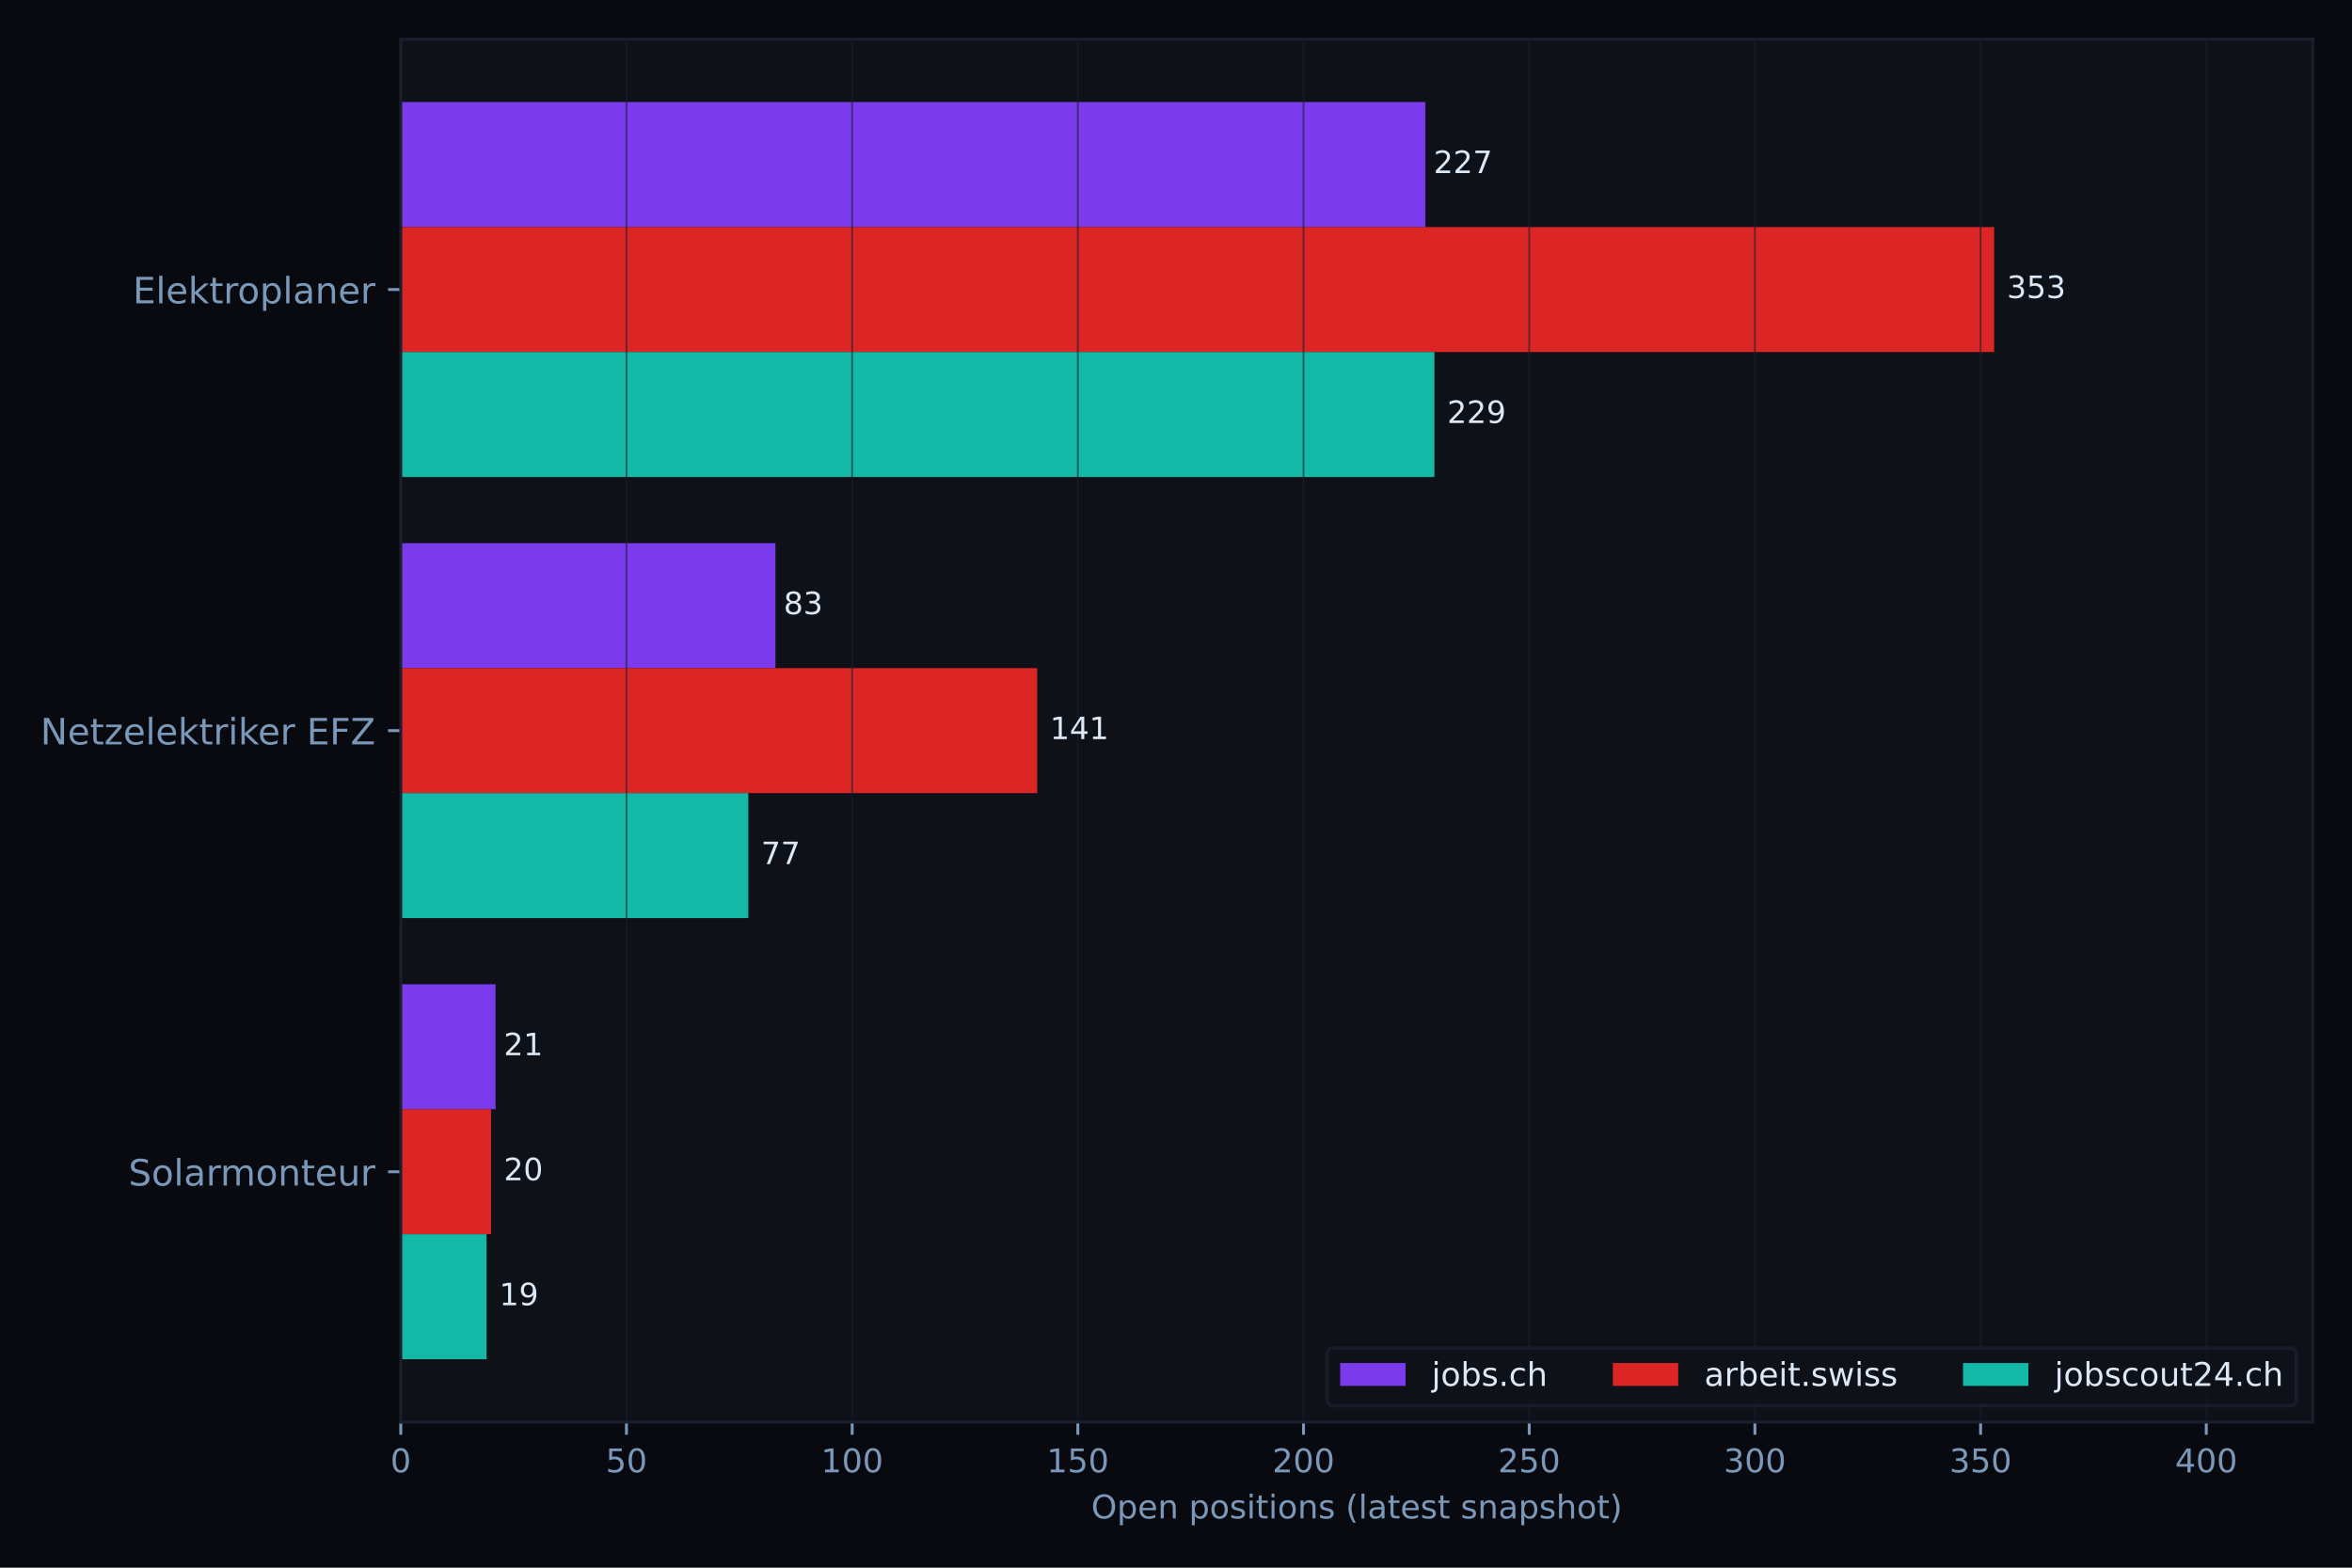
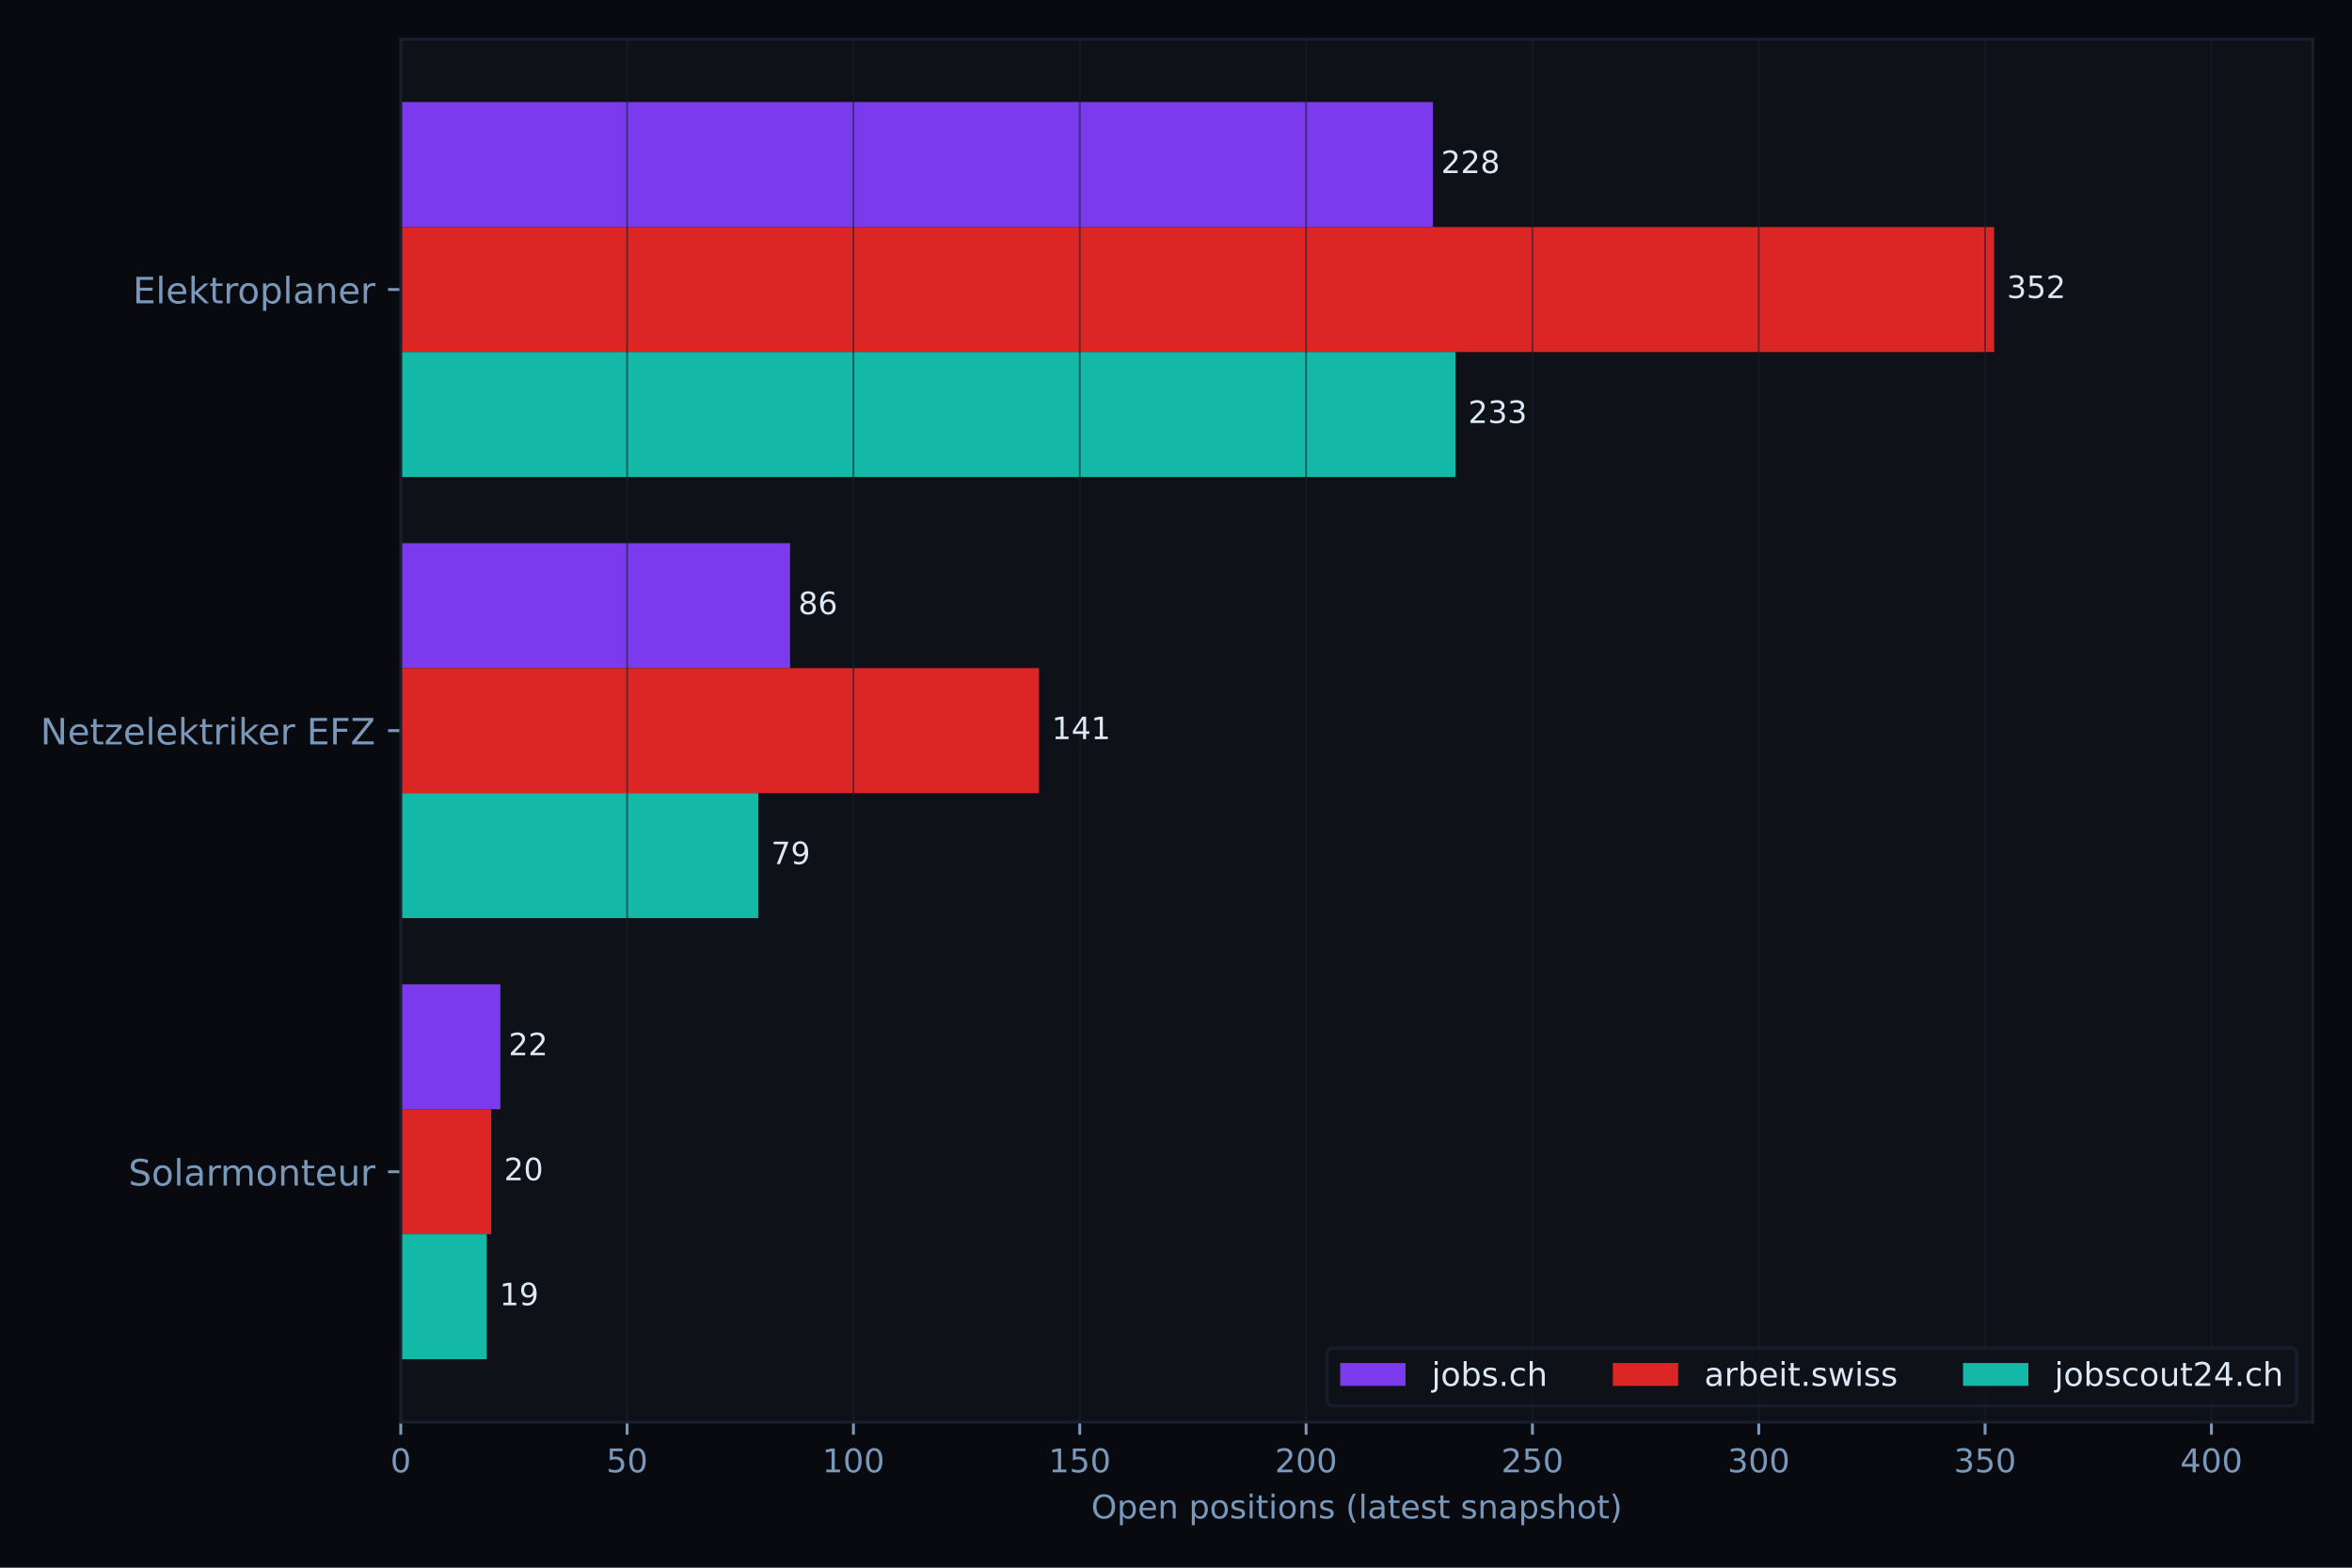
<svg xmlns="http://www.w3.org/2000/svg" xmlns:xlink="http://www.w3.org/1999/xlink" width="648pt" height="432pt" viewBox="0 0 648 432" version="1.1">
  <defs>
    <style type="text/css">*{stroke-linejoin: round; stroke-linecap: butt}</style>
  </defs>
  <g id="figure_1">
    <g id="patch_1">
      <path d="M 0 432  L 648 432  L 648 0  L 0 0  z " style="fill: #080a10" />
    </g>
    <g id="axes_1">
      <g id="patch_2">
        <path d="M 110.418 391.873  L 637.2 391.873  L 637.2 10.8  L 110.418 10.8  z " style="fill: #0e1118" />
      </g>
      <g id="patch_3">
-         <path d="M 110.418 28.121  L 392.712 28.121  L 392.712 62.562  L 110.418 62.562  z " clip-path="url(#p91f7af587e)" style="fill: #7c3aed" />
+         <path d="M 110.418 28.121  L 394.761 28.121  L 394.761 62.562  L 110.418 62.562  z " clip-path="url(#p91f7af587e)" style="fill: #7c3aed" />
      </g>
      <g id="patch_4">
-         <path d="M 110.418 149.676  L 213.636 149.676  L 213.636 184.116  L 110.418 184.116  z " clip-path="url(#p91f7af587e)" style="fill: #7c3aed" />
+         <path d="M 110.418 149.676  L 217.67 149.676  L 217.67 184.116  L 110.418 184.116  z " clip-path="url(#p91f7af587e)" style="fill: #7c3aed" />
      </g>
      <g id="patch_5">
-         <path d="M 110.418 271.23  L 136.533 271.23  L 136.533 305.67  L 110.418 305.67  z " clip-path="url(#p91f7af587e)" style="fill: #7c3aed" />
+         <path d="M 110.418 271.23  L 137.855 271.23  L 137.855 305.67  L 110.418 305.67  z " clip-path="url(#p91f7af587e)" style="fill: #7c3aed" />
      </g>
      <g id="patch_6">
        <path d="M 110.418 62.562  L 549.403 62.562  L 549.403 97.002  L 110.418 97.002  z " clip-path="url(#p91f7af587e)" style="fill: #dc2626" />
      </g>
      <g id="patch_7">
-         <path d="M 110.418 184.116  L 285.763 184.116  L 285.763 218.557  L 110.418 218.557  z " clip-path="url(#p91f7af587e)" style="fill: #dc2626" />
+         <path d="M 110.418 184.116  L 286.262 184.116  L 286.262 218.557  L 110.418 218.557  z " clip-path="url(#p91f7af587e)" style="fill: #dc2626" />
      </g>
      <g id="patch_8">
-         <path d="M 110.418 305.67  L 135.29 305.67  L 135.29 340.111  L 110.418 340.111  z " clip-path="url(#p91f7af587e)" style="fill: #dc2626" />
+         <path d="M 110.418 305.67  L 135.361 305.67  L 135.361 340.111  L 110.418 340.111  z " clip-path="url(#p91f7af587e)" style="fill: #dc2626" />
      </g>
      <g id="patch_9">
-         <path d="M 110.418 97.002  L 395.199 97.002  L 395.199 131.443  L 110.418 131.443  z " clip-path="url(#p91f7af587e)" style="fill: #14b8a6" />
+         <path d="M 110.418 97.002  L 400.996 97.002  L 400.996 131.443  L 110.418 131.443  z " clip-path="url(#p91f7af587e)" style="fill: #14b8a6" />
      </g>
      <g id="patch_10">
-         <path d="M 110.418 218.557  L 206.174 218.557  L 206.174 252.997  L 110.418 252.997  z " clip-path="url(#p91f7af587e)" style="fill: #14b8a6" />
+         <path d="M 110.418 218.557  L 208.94 218.557  L 208.94 252.997  L 110.418 252.997  z " clip-path="url(#p91f7af587e)" style="fill: #14b8a6" />
      </g>
      <g id="patch_11">
-         <path d="M 110.418 340.111  L 134.046 340.111  L 134.046 374.551  L 110.418 374.551  z " clip-path="url(#p91f7af587e)" style="fill: #14b8a6" />
+         <path d="M 110.418 340.111  L 134.113 340.111  L 134.113 374.551  L 110.418 374.551  z " clip-path="url(#p91f7af587e)" style="fill: #14b8a6" />
      </g>
      <g id="matplotlib.axis_1">
        <g id="xtick_1">
          <g id="line2d_1">
            <path d="M 110.418 391.873  L 110.418 10.8  " clip-path="url(#p91f7af587e)" style="fill: none; stroke: #1a1f2e; stroke-opacity: 0.6; stroke-width: 0.5; stroke-linecap: square" />
          </g>
          <g id="line2d_2">
            <defs>
              <path id="mff3be124f5" d="M 0 0  L 0 3.5  " style="stroke: #7a99ba; stroke-width: 0.8" />
            </defs>
            <g>
              <use xlink:href="#mff3be124f5" x="110.418" y="391.873" style="fill: #7a99ba; stroke: #7a99ba; stroke-width: 0.8" />
            </g>
          </g>
          <g id="text_1">
            <g style="fill: #7a99ba" transform="translate(107.5551 405.7113) scale(0.09 -0.09)">
              <defs>
                <path id="DejaVuSans-30" d="M 2034 4250  Q 1547 4250 1301 3770  Q 1056 3291 1056 2328  Q 1056 1369 1301 889  Q 1547 409 2034 409  Q 2525 409 2770 889  Q 3016 1369 3016 2328  Q 3016 3291 2770 3770  Q 2525 4250 2034 4250  z M 2034 4750  Q 2819 4750 3233 4129  Q 3647 3509 3647 2328  Q 3647 1150 3233 529  Q 2819 -91 2034 -91  Q 1250 -91 836 529  Q 422 1150 422 2328  Q 422 3509 836 4129  Q 1250 4750 2034 4750  z " transform="scale(0.015625)" />
              </defs>
              <use xlink:href="#DejaVuSans-30" />
            </g>
          </g>
        </g>
        <g id="xtick_2">
          <g id="line2d_3">
-             <path d="M 172.597 391.873  L 172.597 10.8  " clip-path="url(#p91f7af587e)" style="fill: none; stroke: #1a1f2e; stroke-opacity: 0.6; stroke-width: 0.5; stroke-linecap: square" />
+             <path d="M 172.774 391.873  L 172.774 10.8  " clip-path="url(#p91f7af587e)" style="fill: none; stroke: #1a1f2e; stroke-opacity: 0.6; stroke-width: 0.5; stroke-linecap: square" />
          </g>
          <g id="line2d_4">
            <g>
-               <use xlink:href="#mff3be124f5" x="172.597" y="391.873" style="fill: #7a99ba; stroke: #7a99ba; stroke-width: 0.8" />
+               <use xlink:href="#mff3be124f5" x="172.774" y="391.873" style="fill: #7a99ba; stroke: #7a99ba; stroke-width: 0.8" />
            </g>
          </g>
          <g id="text_2">
-             <g style="fill: #7a99ba" transform="translate(166.8711 405.7113) scale(0.09 -0.09)">
+             <g style="fill: #7a99ba" transform="translate(167.0477 405.7113) scale(0.09 -0.09)">
              <defs>
                <path id="DejaVuSans-35" d="M 691 4666  L 3169 4666  L 3169 4134  L 1269 4134  L 1269 2991  Q 1406 3038 1543 3061  Q 1681 3084 1819 3084  Q 2600 3084 3056 2656  Q 3513 2228 3513 1497  Q 3513 744 3044 326  Q 2575 -91 1722 -91  Q 1428 -91 1123 -41  Q 819 9 494 109  L 494 744  Q 775 591 1075 516  Q 1375 441 1709 441  Q 2250 441 2565 725  Q 2881 1009 2881 1497  Q 2881 1984 2565 2268  Q 2250 2553 1709 2553  Q 1456 2553 1204 2497  Q 953 2441 691 2322  L 691 4666  z " transform="scale(0.015625)" />
              </defs>
              <use xlink:href="#DejaVuSans-35" />
              <use xlink:href="#DejaVuSans-30" x="63.623" />
            </g>
          </g>
        </g>
        <g id="xtick_3">
          <g id="line2d_5">
-             <path d="M 234.776 391.873  L 234.776 10.8  " clip-path="url(#p91f7af587e)" style="fill: none; stroke: #1a1f2e; stroke-opacity: 0.6; stroke-width: 0.5; stroke-linecap: square" />
+             <path d="M 235.13 391.873  L 235.13 10.8  " clip-path="url(#p91f7af587e)" style="fill: none; stroke: #1a1f2e; stroke-opacity: 0.6; stroke-width: 0.5; stroke-linecap: square" />
          </g>
          <g id="line2d_6">
            <g>
-               <use xlink:href="#mff3be124f5" x="234.776" y="391.873" style="fill: #7a99ba; stroke: #7a99ba; stroke-width: 0.8" />
+               <use xlink:href="#mff3be124f5" x="235.13" y="391.873" style="fill: #7a99ba; stroke: #7a99ba; stroke-width: 0.8" />
            </g>
          </g>
          <g id="text_3">
-             <g style="fill: #7a99ba" transform="translate(226.1871 405.7113) scale(0.09 -0.09)">
+             <g style="fill: #7a99ba" transform="translate(226.5404 405.7113) scale(0.09 -0.09)">
              <defs>
                <path id="DejaVuSans-31" d="M 794 531  L 1825 531  L 1825 4091  L 703 3866  L 703 4441  L 1819 4666  L 2450 4666  L 2450 531  L 3481 531  L 3481 0  L 794 0  L 794 531  z " transform="scale(0.015625)" />
              </defs>
              <use xlink:href="#DejaVuSans-31" />
              <use xlink:href="#DejaVuSans-30" x="63.623" />
              <use xlink:href="#DejaVuSans-30" x="127.246" />
            </g>
          </g>
        </g>
        <g id="xtick_4">
          <g id="line2d_7">
-             <path d="M 296.956 391.873  L 296.956 10.8  " clip-path="url(#p91f7af587e)" style="fill: none; stroke: #1a1f2e; stroke-opacity: 0.6; stroke-width: 0.5; stroke-linecap: square" />
+             <path d="M 297.486 391.873  L 297.486 10.8  " clip-path="url(#p91f7af587e)" style="fill: none; stroke: #1a1f2e; stroke-opacity: 0.6; stroke-width: 0.5; stroke-linecap: square" />
          </g>
          <g id="line2d_8">
            <g>
-               <use xlink:href="#mff3be124f5" x="296.956" y="391.873" style="fill: #7a99ba; stroke: #7a99ba; stroke-width: 0.8" />
+               <use xlink:href="#mff3be124f5" x="297.486" y="391.873" style="fill: #7a99ba; stroke: #7a99ba; stroke-width: 0.8" />
            </g>
          </g>
          <g id="text_4">
-             <g style="fill: #7a99ba" transform="translate(288.3663 405.7113) scale(0.09 -0.09)">
+             <g style="fill: #7a99ba" transform="translate(288.8962 405.7113) scale(0.09 -0.09)">
              <use xlink:href="#DejaVuSans-31" />
              <use xlink:href="#DejaVuSans-35" x="63.623" />
              <use xlink:href="#DejaVuSans-30" x="127.246" />
            </g>
          </g>
        </g>
        <g id="xtick_5">
          <g id="line2d_9">
-             <path d="M 359.135 391.873  L 359.135 10.8  " clip-path="url(#p91f7af587e)" style="fill: none; stroke: #1a1f2e; stroke-opacity: 0.6; stroke-width: 0.5; stroke-linecap: square" />
+             <path d="M 359.841 391.873  L 359.841 10.8  " clip-path="url(#p91f7af587e)" style="fill: none; stroke: #1a1f2e; stroke-opacity: 0.6; stroke-width: 0.5; stroke-linecap: square" />
          </g>
          <g id="line2d_10">
            <g>
-               <use xlink:href="#mff3be124f5" x="359.135" y="391.873" style="fill: #7a99ba; stroke: #7a99ba; stroke-width: 0.8" />
+               <use xlink:href="#mff3be124f5" x="359.841" y="391.873" style="fill: #7a99ba; stroke: #7a99ba; stroke-width: 0.8" />
            </g>
          </g>
          <g id="text_5">
-             <g style="fill: #7a99ba" transform="translate(350.5454 405.7113) scale(0.09 -0.09)">
+             <g style="fill: #7a99ba" transform="translate(351.252 405.7113) scale(0.09 -0.09)">
              <defs>
                <path id="DejaVuSans-32" d="M 1228 531  L 3431 531  L 3431 0  L 469 0  L 469 531  Q 828 903 1448 1529  Q 2069 2156 2228 2338  Q 2531 2678 2651 2914  Q 2772 3150 2772 3378  Q 2772 3750 2511 3984  Q 2250 4219 1831 4219  Q 1534 4219 1204 4116  Q 875 4013 500 3803  L 500 4441  Q 881 4594 1212 4672  Q 1544 4750 1819 4750  Q 2544 4750 2975 4387  Q 3406 4025 3406 3419  Q 3406 3131 3298 2873  Q 3191 2616 2906 2266  Q 2828 2175 2409 1742  Q 1991 1309 1228 531  z " transform="scale(0.015625)" />
              </defs>
              <use xlink:href="#DejaVuSans-32" />
              <use xlink:href="#DejaVuSans-30" x="63.623" />
              <use xlink:href="#DejaVuSans-30" x="127.246" />
            </g>
          </g>
        </g>
        <g id="xtick_6">
          <g id="line2d_11">
-             <path d="M 421.314 391.873  L 421.314 10.8  " clip-path="url(#p91f7af587e)" style="fill: none; stroke: #1a1f2e; stroke-opacity: 0.6; stroke-width: 0.5; stroke-linecap: square" />
+             <path d="M 422.197 391.873  L 422.197 10.8  " clip-path="url(#p91f7af587e)" style="fill: none; stroke: #1a1f2e; stroke-opacity: 0.6; stroke-width: 0.5; stroke-linecap: square" />
          </g>
          <g id="line2d_12">
            <g>
-               <use xlink:href="#mff3be124f5" x="421.314" y="391.873" style="fill: #7a99ba; stroke: #7a99ba; stroke-width: 0.8" />
+               <use xlink:href="#mff3be124f5" x="422.197" y="391.873" style="fill: #7a99ba; stroke: #7a99ba; stroke-width: 0.8" />
            </g>
          </g>
          <g id="text_6">
-             <g style="fill: #7a99ba" transform="translate(412.7246 405.7113) scale(0.09 -0.09)">
+             <g style="fill: #7a99ba" transform="translate(413.6078 405.7113) scale(0.09 -0.09)">
              <use xlink:href="#DejaVuSans-32" />
              <use xlink:href="#DejaVuSans-35" x="63.623" />
              <use xlink:href="#DejaVuSans-30" x="127.246" />
            </g>
          </g>
        </g>
        <g id="xtick_7">
          <g id="line2d_13">
-             <path d="M 483.493 391.873  L 483.493 10.8  " clip-path="url(#p91f7af587e)" style="fill: none; stroke: #1a1f2e; stroke-opacity: 0.6; stroke-width: 0.5; stroke-linecap: square" />
+             <path d="M 484.553 391.873  L 484.553 10.8  " clip-path="url(#p91f7af587e)" style="fill: none; stroke: #1a1f2e; stroke-opacity: 0.6; stroke-width: 0.5; stroke-linecap: square" />
          </g>
          <g id="line2d_14">
            <g>
-               <use xlink:href="#mff3be124f5" x="483.493" y="391.873" style="fill: #7a99ba; stroke: #7a99ba; stroke-width: 0.8" />
+               <use xlink:href="#mff3be124f5" x="484.553" y="391.873" style="fill: #7a99ba; stroke: #7a99ba; stroke-width: 0.8" />
            </g>
          </g>
          <g id="text_7">
-             <g style="fill: #7a99ba" transform="translate(474.9037 405.7113) scale(0.09 -0.09)">
+             <g style="fill: #7a99ba" transform="translate(475.9636 405.7113) scale(0.09 -0.09)">
              <defs>
                <path id="DejaVuSans-33" d="M 2597 2516  Q 3050 2419 3304 2112  Q 3559 1806 3559 1356  Q 3559 666 3084 287  Q 2609 -91 1734 -91  Q 1441 -91 1130 -33  Q 819 25 488 141  L 488 750  Q 750 597 1062 519  Q 1375 441 1716 441  Q 2309 441 2620 675  Q 2931 909 2931 1356  Q 2931 1769 2642 2001  Q 2353 2234 1838 2234  L 1294 2234  L 1294 2753  L 1863 2753  Q 2328 2753 2575 2939  Q 2822 3125 2822 3475  Q 2822 3834 2567 4026  Q 2313 4219 1838 4219  Q 1578 4219 1281 4162  Q 984 4106 628 3988  L 628 4550  Q 988 4650 1302 4700  Q 1616 4750 1894 4750  Q 2613 4750 3031 4423  Q 3450 4097 3450 3541  Q 3450 3153 3228 2886  Q 3006 2619 2597 2516  z " transform="scale(0.015625)" />
              </defs>
              <use xlink:href="#DejaVuSans-33" />
              <use xlink:href="#DejaVuSans-30" x="63.623" />
              <use xlink:href="#DejaVuSans-30" x="127.246" />
            </g>
          </g>
        </g>
        <g id="xtick_8">
          <g id="line2d_15">
-             <path d="M 545.672 391.873  L 545.672 10.8  " clip-path="url(#p91f7af587e)" style="fill: none; stroke: #1a1f2e; stroke-opacity: 0.6; stroke-width: 0.5; stroke-linecap: square" />
+             <path d="M 546.909 391.873  L 546.909 10.8  " clip-path="url(#p91f7af587e)" style="fill: none; stroke: #1a1f2e; stroke-opacity: 0.6; stroke-width: 0.5; stroke-linecap: square" />
          </g>
          <g id="line2d_16">
            <g>
-               <use xlink:href="#mff3be124f5" x="545.672" y="391.873" style="fill: #7a99ba; stroke: #7a99ba; stroke-width: 0.8" />
+               <use xlink:href="#mff3be124f5" x="546.909" y="391.873" style="fill: #7a99ba; stroke: #7a99ba; stroke-width: 0.8" />
            </g>
          </g>
          <g id="text_8">
-             <g style="fill: #7a99ba" transform="translate(537.0829 405.7113) scale(0.09 -0.09)">
+             <g style="fill: #7a99ba" transform="translate(538.3194 405.7113) scale(0.09 -0.09)">
              <use xlink:href="#DejaVuSans-33" />
              <use xlink:href="#DejaVuSans-35" x="63.623" />
              <use xlink:href="#DejaVuSans-30" x="127.246" />
            </g>
          </g>
        </g>
        <g id="xtick_9">
          <g id="line2d_17">
-             <path d="M 607.851 391.873  L 607.851 10.8  " clip-path="url(#p91f7af587e)" style="fill: none; stroke: #1a1f2e; stroke-opacity: 0.6; stroke-width: 0.5; stroke-linecap: square" />
+             <path d="M 609.265 391.873  L 609.265 10.8  " clip-path="url(#p91f7af587e)" style="fill: none; stroke: #1a1f2e; stroke-opacity: 0.6; stroke-width: 0.5; stroke-linecap: square" />
          </g>
          <g id="line2d_18">
            <g>
-               <use xlink:href="#mff3be124f5" x="607.851" y="391.873" style="fill: #7a99ba; stroke: #7a99ba; stroke-width: 0.8" />
+               <use xlink:href="#mff3be124f5" x="609.265" y="391.873" style="fill: #7a99ba; stroke: #7a99ba; stroke-width: 0.8" />
            </g>
          </g>
          <g id="text_9">
-             <g style="fill: #7a99ba" transform="translate(599.2621 405.7113) scale(0.09 -0.09)">
+             <g style="fill: #7a99ba" transform="translate(600.6752 405.7113) scale(0.09 -0.09)">
              <defs>
                <path id="DejaVuSans-34" d="M 2419 4116  L 825 1625  L 2419 1625  L 2419 4116  z M 2253 4666  L 3047 4666  L 3047 1625  L 3713 1625  L 3713 1100  L 3047 1100  L 3047 0  L 2419 0  L 2419 1100  L 313 1100  L 313 1709  L 2253 4666  z " transform="scale(0.015625)" />
              </defs>
              <use xlink:href="#DejaVuSans-34" />
              <use xlink:href="#DejaVuSans-30" x="63.623" />
              <use xlink:href="#DejaVuSans-30" x="127.246" />
            </g>
          </g>
        </g>
        <g id="text_10">
          <g style="fill: #7a99ba" transform="translate(300.6454 418.4216) scale(0.09 -0.09)">
            <defs>
              <path id="DejaVuSans-4f" d="M 2522 4238  Q 1834 4238 1429 3725  Q 1025 3213 1025 2328  Q 1025 1447 1429 934  Q 1834 422 2522 422  Q 3209 422 3611 934  Q 4013 1447 4013 2328  Q 4013 3213 3611 3725  Q 3209 4238 2522 4238  z M 2522 4750  Q 3503 4750 4090 4092  Q 4678 3434 4678 2328  Q 4678 1225 4090 567  Q 3503 -91 2522 -91  Q 1538 -91 948 565  Q 359 1222 359 2328  Q 359 3434 948 4092  Q 1538 4750 2522 4750  z " transform="scale(0.015625)" />
              <path id="DejaVuSans-70" d="M 1159 525  L 1159 -1331  L 581 -1331  L 581 3500  L 1159 3500  L 1159 2969  Q 1341 3281 1617 3432  Q 1894 3584 2278 3584  Q 2916 3584 3314 3078  Q 3713 2572 3713 1747  Q 3713 922 3314 415  Q 2916 -91 2278 -91  Q 1894 -91 1617 61  Q 1341 213 1159 525  z M 3116 1747  Q 3116 2381 2855 2742  Q 2594 3103 2138 3103  Q 1681 3103 1420 2742  Q 1159 2381 1159 1747  Q 1159 1113 1420 752  Q 1681 391 2138 391  Q 2594 391 2855 752  Q 3116 1113 3116 1747  z " transform="scale(0.015625)" />
              <path id="DejaVuSans-65" d="M 3597 1894  L 3597 1613  L 953 1613  Q 991 1019 1311 708  Q 1631 397 2203 397  Q 2534 397 2845 478  Q 3156 559 3463 722  L 3463 178  Q 3153 47 2828 -22  Q 2503 -91 2169 -91  Q 1331 -91 842 396  Q 353 884 353 1716  Q 353 2575 817 3079  Q 1281 3584 2069 3584  Q 2775 3584 3186 3129  Q 3597 2675 3597 1894  z M 3022 2063  Q 3016 2534 2758 2815  Q 2500 3097 2075 3097  Q 1594 3097 1305 2825  Q 1016 2553 972 2059  L 3022 2063  z " transform="scale(0.015625)" />
              <path id="DejaVuSans-6e" d="M 3513 2113  L 3513 0  L 2938 0  L 2938 2094  Q 2938 2591 2744 2837  Q 2550 3084 2163 3084  Q 1697 3084 1428 2787  Q 1159 2491 1159 1978  L 1159 0  L 581 0  L 581 3500  L 1159 3500  L 1159 2956  Q 1366 3272 1645 3428  Q 1925 3584 2291 3584  Q 2894 3584 3203 3211  Q 3513 2838 3513 2113  z " transform="scale(0.015625)" />
              <path id="DejaVuSans-20" transform="scale(0.015625)" />
              <path id="DejaVuSans-6f" d="M 1959 3097  Q 1497 3097 1228 2736  Q 959 2375 959 1747  Q 959 1119 1226 758  Q 1494 397 1959 397  Q 2419 397 2687 759  Q 2956 1122 2956 1747  Q 2956 2369 2687 2733  Q 2419 3097 1959 3097  z M 1959 3584  Q 2709 3584 3137 3096  Q 3566 2609 3566 1747  Q 3566 888 3137 398  Q 2709 -91 1959 -91  Q 1206 -91 779 398  Q 353 888 353 1747  Q 353 2609 779 3096  Q 1206 3584 1959 3584  z " transform="scale(0.015625)" />
              <path id="DejaVuSans-73" d="M 2834 3397  L 2834 2853  Q 2591 2978 2328 3040  Q 2066 3103 1784 3103  Q 1356 3103 1142 2972  Q 928 2841 928 2578  Q 928 2378 1081 2264  Q 1234 2150 1697 2047  L 1894 2003  Q 2506 1872 2764 1633  Q 3022 1394 3022 966  Q 3022 478 2636 193  Q 2250 -91 1575 -91  Q 1294 -91 989 -36  Q 684 19 347 128  L 347 722  Q 666 556 975 473  Q 1284 391 1588 391  Q 1994 391 2212 530  Q 2431 669 2431 922  Q 2431 1156 2273 1281  Q 2116 1406 1581 1522  L 1381 1569  Q 847 1681 609 1914  Q 372 2147 372 2553  Q 372 3047 722 3315  Q 1072 3584 1716 3584  Q 2034 3584 2315 3537  Q 2597 3491 2834 3397  z " transform="scale(0.015625)" />
              <path id="DejaVuSans-69" d="M 603 3500  L 1178 3500  L 1178 0  L 603 0  L 603 3500  z M 603 4863  L 1178 4863  L 1178 4134  L 603 4134  L 603 4863  z " transform="scale(0.015625)" />
              <path id="DejaVuSans-74" d="M 1172 4494  L 1172 3500  L 2356 3500  L 2356 3053  L 1172 3053  L 1172 1153  Q 1172 725 1289 603  Q 1406 481 1766 481  L 2356 481  L 2356 0  L 1766 0  Q 1100 0 847 248  Q 594 497 594 1153  L 594 3053  L 172 3053  L 172 3500  L 594 3500  L 594 4494  L 1172 4494  z " transform="scale(0.015625)" />
              <path id="DejaVuSans-28" d="M 1984 4856  Q 1566 4138 1362 3434  Q 1159 2731 1159 2009  Q 1159 1288 1364 580  Q 1569 -128 1984 -844  L 1484 -844  Q 1016 -109 783 600  Q 550 1309 550 2009  Q 550 2706 781 3412  Q 1013 4119 1484 4856  L 1984 4856  z " transform="scale(0.015625)" />
              <path id="DejaVuSans-6c" d="M 603 4863  L 1178 4863  L 1178 0  L 603 0  L 603 4863  z " transform="scale(0.015625)" />
              <path id="DejaVuSans-61" d="M 2194 1759  Q 1497 1759 1228 1600  Q 959 1441 959 1056  Q 959 750 1161 570  Q 1363 391 1709 391  Q 2188 391 2477 730  Q 2766 1069 2766 1631  L 2766 1759  L 2194 1759  z M 3341 1997  L 3341 0  L 2766 0  L 2766 531  Q 2569 213 2275 61  Q 1981 -91 1556 -91  Q 1019 -91 701 211  Q 384 513 384 1019  Q 384 1609 779 1909  Q 1175 2209 1959 2209  L 2766 2209  L 2766 2266  Q 2766 2663 2505 2880  Q 2244 3097 1772 3097  Q 1472 3097 1187 3025  Q 903 2953 641 2809  L 641 3341  Q 956 3463 1253 3523  Q 1550 3584 1831 3584  Q 2591 3584 2966 3190  Q 3341 2797 3341 1997  z " transform="scale(0.015625)" />
              <path id="DejaVuSans-68" d="M 3513 2113  L 3513 0  L 2938 0  L 2938 2094  Q 2938 2591 2744 2837  Q 2550 3084 2163 3084  Q 1697 3084 1428 2787  Q 1159 2491 1159 1978  L 1159 0  L 581 0  L 581 4863  L 1159 4863  L 1159 2956  Q 1366 3272 1645 3428  Q 1925 3584 2291 3584  Q 2894 3584 3203 3211  Q 3513 2838 3513 2113  z " transform="scale(0.015625)" />
              <path id="DejaVuSans-29" d="M 513 4856  L 1013 4856  Q 1481 4119 1714 3412  Q 1947 2706 1947 2009  Q 1947 1309 1714 600  Q 1481 -109 1013 -844  L 513 -844  Q 928 -128 1133 580  Q 1338 1288 1338 2009  Q 1338 2731 1133 3434  Q 928 4138 513 4856  z " transform="scale(0.015625)" />
            </defs>
            <use xlink:href="#DejaVuSans-4f" />
            <use xlink:href="#DejaVuSans-70" x="78.711" />
            <use xlink:href="#DejaVuSans-65" x="142.188" />
            <use xlink:href="#DejaVuSans-6e" x="203.711" />
            <use xlink:href="#DejaVuSans-20" x="267.09" />
            <use xlink:href="#DejaVuSans-70" x="298.877" />
            <use xlink:href="#DejaVuSans-6f" x="362.354" />
            <use xlink:href="#DejaVuSans-73" x="423.535" />
            <use xlink:href="#DejaVuSans-69" x="475.635" />
            <use xlink:href="#DejaVuSans-74" x="503.418" />
            <use xlink:href="#DejaVuSans-69" x="542.627" />
            <use xlink:href="#DejaVuSans-6f" x="570.41" />
            <use xlink:href="#DejaVuSans-6e" x="631.592" />
            <use xlink:href="#DejaVuSans-73" x="694.971" />
            <use xlink:href="#DejaVuSans-20" x="747.07" />
            <use xlink:href="#DejaVuSans-28" x="778.857" />
            <use xlink:href="#DejaVuSans-6c" x="817.871" />
            <use xlink:href="#DejaVuSans-61" x="845.654" />
            <use xlink:href="#DejaVuSans-74" x="906.934" />
            <use xlink:href="#DejaVuSans-65" x="946.143" />
            <use xlink:href="#DejaVuSans-73" x="1007.666" />
            <use xlink:href="#DejaVuSans-74" x="1059.766" />
            <use xlink:href="#DejaVuSans-20" x="1098.975" />
            <use xlink:href="#DejaVuSans-73" x="1130.762" />
            <use xlink:href="#DejaVuSans-6e" x="1182.861" />
            <use xlink:href="#DejaVuSans-61" x="1246.24" />
            <use xlink:href="#DejaVuSans-70" x="1307.52" />
            <use xlink:href="#DejaVuSans-73" x="1370.996" />
            <use xlink:href="#DejaVuSans-68" x="1423.096" />
            <use xlink:href="#DejaVuSans-6f" x="1486.475" />
            <use xlink:href="#DejaVuSans-74" x="1547.656" />
            <use xlink:href="#DejaVuSans-29" x="1586.865" />
          </g>
        </g>
      </g>
      <g id="matplotlib.axis_2">
        <g id="ytick_1">
          <g id="line2d_19">
            <defs>
              <path id="mdf66c61492" d="M 0 0  L -3.5 0  " style="stroke: #7a99ba; stroke-width: 0.8" />
            </defs>
            <g>
              <use xlink:href="#mdf66c61492" x="110.418" y="79.782" style="fill: #7a99ba; stroke: #7a99ba; stroke-width: 0.8" />
            </g>
          </g>
          <g id="text_11">
            <g style="fill: #7a99ba" transform="translate(36.59631 83.58128) scale(0.1 -0.1)">
              <defs>
                <path id="DejaVuSans-45" d="M 628 4666  L 3578 4666  L 3578 4134  L 1259 4134  L 1259 2753  L 3481 2753  L 3481 2222  L 1259 2222  L 1259 531  L 3634 531  L 3634 0  L 628 0  L 628 4666  z " transform="scale(0.015625)" />
                <path id="DejaVuSans-6b" d="M 581 4863  L 1159 4863  L 1159 1991  L 2875 3500  L 3609 3500  L 1753 1863  L 3688 0  L 2938 0  L 1159 1709  L 1159 0  L 581 0  L 581 4863  z " transform="scale(0.015625)" />
                <path id="DejaVuSans-72" d="M 2631 2963  Q 2534 3019 2420 3045  Q 2306 3072 2169 3072  Q 1681 3072 1420 2755  Q 1159 2438 1159 1844  L 1159 0  L 581 0  L 581 3500  L 1159 3500  L 1159 2956  Q 1341 3275 1631 3429  Q 1922 3584 2338 3584  Q 2397 3584 2469 3576  Q 2541 3569 2628 3553  L 2631 2963  z " transform="scale(0.015625)" />
              </defs>
              <use xlink:href="#DejaVuSans-45" />
              <use xlink:href="#DejaVuSans-6c" x="63.184" />
              <use xlink:href="#DejaVuSans-65" x="90.967" />
              <use xlink:href="#DejaVuSans-6b" x="152.49" />
              <use xlink:href="#DejaVuSans-74" x="210.4" />
              <use xlink:href="#DejaVuSans-72" x="249.609" />
              <use xlink:href="#DejaVuSans-6f" x="288.473" />
              <use xlink:href="#DejaVuSans-70" x="349.654" />
              <use xlink:href="#DejaVuSans-6c" x="413.131" />
              <use xlink:href="#DejaVuSans-61" x="440.914" />
              <use xlink:href="#DejaVuSans-6e" x="502.193" />
              <use xlink:href="#DejaVuSans-65" x="565.572" />
              <use xlink:href="#DejaVuSans-72" x="627.096" />
            </g>
          </g>
        </g>
        <g id="ytick_2">
          <g id="line2d_20">
            <g>
              <use xlink:href="#mdf66c61492" x="110.418" y="201.336" style="fill: #7a99ba; stroke: #7a99ba; stroke-width: 0.8" />
            </g>
          </g>
          <g id="text_12">
            <g style="fill: #7a99ba" transform="translate(11.14006 205.1356) scale(0.1 -0.1)">
              <defs>
                <path id="DejaVuSans-4e" d="M 628 4666  L 1478 4666  L 3547 763  L 3547 4666  L 4159 4666  L 4159 0  L 3309 0  L 1241 3903  L 1241 0  L 628 0  L 628 4666  z " transform="scale(0.015625)" />
                <path id="DejaVuSans-7a" d="M 353 3500  L 3084 3500  L 3084 2975  L 922 459  L 3084 459  L 3084 0  L 275 0  L 275 525  L 2438 3041  L 353 3041  L 353 3500  z " transform="scale(0.015625)" />
                <path id="DejaVuSans-46" d="M 628 4666  L 3309 4666  L 3309 4134  L 1259 4134  L 1259 2759  L 3109 2759  L 3109 2228  L 1259 2228  L 1259 0  L 628 0  L 628 4666  z " transform="scale(0.015625)" />
                <path id="DejaVuSans-5a" d="M 359 4666  L 4025 4666  L 4025 4184  L 1075 531  L 4097 531  L 4097 0  L 288 0  L 288 481  L 3238 4134  L 359 4134  L 359 4666  z " transform="scale(0.015625)" />
              </defs>
              <use xlink:href="#DejaVuSans-4e" />
              <use xlink:href="#DejaVuSans-65" x="74.805" />
              <use xlink:href="#DejaVuSans-74" x="136.328" />
              <use xlink:href="#DejaVuSans-7a" x="175.537" />
              <use xlink:href="#DejaVuSans-65" x="228.027" />
              <use xlink:href="#DejaVuSans-6c" x="289.551" />
              <use xlink:href="#DejaVuSans-65" x="317.334" />
              <use xlink:href="#DejaVuSans-6b" x="378.857" />
              <use xlink:href="#DejaVuSans-74" x="436.768" />
              <use xlink:href="#DejaVuSans-72" x="475.977" />
              <use xlink:href="#DejaVuSans-69" x="517.09" />
              <use xlink:href="#DejaVuSans-6b" x="544.873" />
              <use xlink:href="#DejaVuSans-65" x="599.158" />
              <use xlink:href="#DejaVuSans-72" x="660.682" />
              <use xlink:href="#DejaVuSans-20" x="701.795" />
              <use xlink:href="#DejaVuSans-45" x="733.582" />
              <use xlink:href="#DejaVuSans-46" x="796.766" />
              <use xlink:href="#DejaVuSans-5a" x="854.285" />
            </g>
          </g>
        </g>
        <g id="ytick_3">
          <g id="line2d_21">
            <g>
              <use xlink:href="#mdf66c61492" x="110.418" y="322.891" style="fill: #7a99ba; stroke: #7a99ba; stroke-width: 0.8" />
            </g>
          </g>
          <g id="text_13">
            <g style="fill: #7a99ba" transform="translate(35.39006 326.6899) scale(0.1 -0.1)">
              <defs>
                <path id="DejaVuSans-53" d="M 3425 4513  L 3425 3897  Q 3066 4069 2747 4153  Q 2428 4238 2131 4238  Q 1616 4238 1336 4038  Q 1056 3838 1056 3469  Q 1056 3159 1242 3001  Q 1428 2844 1947 2747  L 2328 2669  Q 3034 2534 3370 2195  Q 3706 1856 3706 1288  Q 3706 609 3251 259  Q 2797 -91 1919 -91  Q 1588 -91 1214 -16  Q 841 59 441 206  L 441 856  Q 825 641 1194 531  Q 1563 422 1919 422  Q 2459 422 2753 634  Q 3047 847 3047 1241  Q 3047 1584 2836 1778  Q 2625 1972 2144 2069  L 1759 2144  Q 1053 2284 737 2584  Q 422 2884 422 3419  Q 422 4038 858 4394  Q 1294 4750 2059 4750  Q 2388 4750 2728 4690  Q 3069 4631 3425 4513  z " transform="scale(0.015625)" />
                <path id="DejaVuSans-6d" d="M 3328 2828  Q 3544 3216 3844 3400  Q 4144 3584 4550 3584  Q 5097 3584 5394 3201  Q 5691 2819 5691 2113  L 5691 0  L 5113 0  L 5113 2094  Q 5113 2597 4934 2840  Q 4756 3084 4391 3084  Q 3944 3084 3684 2787  Q 3425 2491 3425 1978  L 3425 0  L 2847 0  L 2847 2094  Q 2847 2600 2669 2842  Q 2491 3084 2119 3084  Q 1678 3084 1418 2786  Q 1159 2488 1159 1978  L 1159 0  L 581 0  L 581 3500  L 1159 3500  L 1159 2956  Q 1356 3278 1631 3431  Q 1906 3584 2284 3584  Q 2666 3584 2933 3390  Q 3200 3197 3328 2828  z " transform="scale(0.015625)" />
                <path id="DejaVuSans-75" d="M 544 1381  L 544 3500  L 1119 3500  L 1119 1403  Q 1119 906 1312 657  Q 1506 409 1894 409  Q 2359 409 2629 706  Q 2900 1003 2900 1516  L 2900 3500  L 3475 3500  L 3475 0  L 2900 0  L 2900 538  Q 2691 219 2414 64  Q 2138 -91 1772 -91  Q 1169 -91 856 284  Q 544 659 544 1381  z M 1991 3584  L 1991 3584  z " transform="scale(0.015625)" />
              </defs>
              <use xlink:href="#DejaVuSans-53" />
              <use xlink:href="#DejaVuSans-6f" x="63.477" />
              <use xlink:href="#DejaVuSans-6c" x="124.658" />
              <use xlink:href="#DejaVuSans-61" x="152.441" />
              <use xlink:href="#DejaVuSans-72" x="213.721" />
              <use xlink:href="#DejaVuSans-6d" x="253.084" />
              <use xlink:href="#DejaVuSans-6f" x="350.496" />
              <use xlink:href="#DejaVuSans-6e" x="411.678" />
              <use xlink:href="#DejaVuSans-74" x="475.057" />
              <use xlink:href="#DejaVuSans-65" x="514.266" />
              <use xlink:href="#DejaVuSans-75" x="575.789" />
              <use xlink:href="#DejaVuSans-72" x="639.168" />
            </g>
          </g>
        </g>
      </g>
      <g id="patch_12">
        <path d="M 110.418 391.873  L 110.418 10.8  " style="fill: none; stroke: #1a1f2e; stroke-width: 0.8; stroke-linejoin: miter; stroke-linecap: square" />
      </g>
      <g id="patch_13">
        <path d="M 637.2 391.873  L 637.2 10.8  " style="fill: none; stroke: #1a1f2e; stroke-width: 0.8; stroke-linejoin: miter; stroke-linecap: square" />
      </g>
      <g id="patch_14">
        <path d="M 110.418 391.873  L 637.2 391.873  " style="fill: none; stroke: #1a1f2e; stroke-width: 0.8; stroke-linejoin: miter; stroke-linecap: square" />
      </g>
      <g id="patch_15">
        <path d="M 110.418 10.8  L 637.2 10.8  " style="fill: none; stroke: #1a1f2e; stroke-width: 0.8; stroke-linejoin: miter; stroke-linecap: square" />
      </g>
      <g id="text_14">
-         <g style="fill: #dce8f5" transform="translate(394.9699 47.68715) scale(0.085 -0.085)">
+         <g style="fill: #dce8f5" transform="translate(397.0354 47.68715) scale(0.085 -0.085)">
          <defs>
-             <path id="DejaVuSans-37" d="M 525 4666  L 3525 4666  L 3525 4397  L 1831 0  L 1172 0  L 2766 4134  L 525 4134  L 525 4666  z " transform="scale(0.015625)" />
+             <path id="DejaVuSans-38" d="M 2034 2216  Q 1584 2216 1326 1975  Q 1069 1734 1069 1313  Q 1069 891 1326 650  Q 1584 409 2034 409  Q 2484 409 2743 651  Q 3003 894 3003 1313  Q 3003 1734 2745 1975  Q 2488 2216 2034 2216  z M 1403 2484  Q 997 2584 770 2862  Q 544 3141 544 3541  Q 544 4100 942 4425  Q 1341 4750 2034 4750  Q 2731 4750 3128 4425  Q 3525 4100 3525 3541  Q 3525 3141 3298 2862  Q 3072 2584 2669 2484  Q 3125 2378 3379 2068  Q 3634 1759 3634 1313  Q 3634 634 3220 271  Q 2806 -91 2034 -91  Q 1263 -91 848 271  Q 434 634 434 1313  Q 434 1759 690 2068  Q 947 2378 1403 2484  z M 1172 3481  Q 1172 3119 1398 2916  Q 1625 2713 2034 2713  Q 2441 2713 2670 2916  Q 2900 3119 2900 3481  Q 2900 3844 2670 4047  Q 2441 4250 2034 4250  Q 1625 4250 1398 4047  Q 1172 3844 1172 3481  z " transform="scale(0.015625)" />
          </defs>
          <use xlink:href="#DejaVuSans-32" />
          <use xlink:href="#DejaVuSans-32" x="63.623" />
-           <use xlink:href="#DejaVuSans-37" x="127.246" />
+           <use xlink:href="#DejaVuSans-38" x="127.246" />
        </g>
      </g>
      <g id="text_15">
-         <g style="fill: #dce8f5" transform="translate(215.8939 169.2414) scale(0.085 -0.085)">
+         <g style="fill: #dce8f5" transform="translate(219.9449 169.2414) scale(0.085 -0.085)">
          <defs>
-             <path id="DejaVuSans-38" d="M 2034 2216  Q 1584 2216 1326 1975  Q 1069 1734 1069 1313  Q 1069 891 1326 650  Q 1584 409 2034 409  Q 2484 409 2743 651  Q 3003 894 3003 1313  Q 3003 1734 2745 1975  Q 2488 2216 2034 2216  z M 1403 2484  Q 997 2584 770 2862  Q 544 3141 544 3541  Q 544 4100 942 4425  Q 1341 4750 2034 4750  Q 2731 4750 3128 4425  Q 3525 4100 3525 3541  Q 3525 3141 3298 2862  Q 3072 2584 2669 2484  Q 3125 2378 3379 2068  Q 3634 1759 3634 1313  Q 3634 634 3220 271  Q 2806 -91 2034 -91  Q 1263 -91 848 271  Q 434 634 434 1313  Q 434 1759 690 2068  Q 947 2378 1403 2484  z M 1172 3481  Q 1172 3119 1398 2916  Q 1625 2713 2034 2713  Q 2441 2713 2670 2916  Q 2900 3119 2900 3481  Q 2900 3844 2670 4047  Q 2441 4250 2034 4250  Q 1625 4250 1398 4047  Q 1172 3844 1172 3481  z " transform="scale(0.015625)" />
+             <path id="DejaVuSans-36" d="M 2113 2584  Q 1688 2584 1439 2293  Q 1191 2003 1191 1497  Q 1191 994 1439 701  Q 1688 409 2113 409  Q 2538 409 2786 701  Q 3034 994 3034 1497  Q 3034 2003 2786 2293  Q 2538 2584 2113 2584  z M 3366 4563  L 3366 3988  Q 3128 4100 2886 4159  Q 2644 4219 2406 4219  Q 1781 4219 1451 3797  Q 1122 3375 1075 2522  Q 1259 2794 1537 2939  Q 1816 3084 2150 3084  Q 2853 3084 3261 2657  Q 3669 2231 3669 1497  Q 3669 778 3244 343  Q 2819 -91 2113 -91  Q 1303 -91 875 529  Q 447 1150 447 2328  Q 447 3434 972 4092  Q 1497 4750 2381 4750  Q 2619 4750 2861 4703  Q 3103 4656 3366 4563  z " transform="scale(0.015625)" />
          </defs>
          <use xlink:href="#DejaVuSans-38" />
-           <use xlink:href="#DejaVuSans-33" x="63.623" />
+           <use xlink:href="#DejaVuSans-36" x="63.623" />
        </g>
      </g>
      <g id="text_16">
-         <g style="fill: #dce8f5" transform="translate(138.7918 290.7957) scale(0.085 -0.085)">
+         <g style="fill: #dce8f5" transform="translate(140.1295 290.7957) scale(0.085 -0.085)">
          <use xlink:href="#DejaVuSans-32" />
-           <use xlink:href="#DejaVuSans-31" x="63.623" />
+           <use xlink:href="#DejaVuSans-32" x="63.623" />
        </g>
      </g>
      <g id="text_17">
        <g style="fill: #dce8f5" transform="translate(552.9149 82.12753) scale(0.085 -0.085)">
          <use xlink:href="#DejaVuSans-33" />
          <use xlink:href="#DejaVuSans-35" x="63.623" />
-           <use xlink:href="#DejaVuSans-33" x="127.246" />
+           <use xlink:href="#DejaVuSans-32" x="127.246" />
        </g>
      </g>
      <g id="text_18">
-         <g style="fill: #dce8f5" transform="translate(289.2753 203.6818) scale(0.085 -0.085)">
+         <g style="fill: #dce8f5" transform="translate(289.7734 203.6818) scale(0.085 -0.085)">
          <use xlink:href="#DejaVuSans-31" />
          <use xlink:href="#DejaVuSans-34" x="63.623" />
          <use xlink:href="#DejaVuSans-31" x="127.246" />
        </g>
      </g>
      <g id="text_19">
-         <g style="fill: #dce8f5" transform="translate(138.8017 325.2361) scale(0.085 -0.085)">
+         <g style="fill: #dce8f5" transform="translate(138.8724 325.2361) scale(0.085 -0.085)">
          <use xlink:href="#DejaVuSans-32" />
          <use xlink:href="#DejaVuSans-30" x="63.623" />
        </g>
      </g>
      <g id="text_20">
-         <g style="fill: #dce8f5" transform="translate(398.7106 116.5679) scale(0.085 -0.085)">
+         <g style="fill: #dce8f5" transform="translate(404.5081 116.5679) scale(0.085 -0.085)">
+           <use xlink:href="#DejaVuSans-32" />
+           <use xlink:href="#DejaVuSans-33" x="63.623" />
+           <use xlink:href="#DejaVuSans-33" x="127.246" />
+         </g>
+       </g>
+       <g id="text_21">
+         <g style="fill: #dce8f5" transform="translate(212.4522 238.1222) scale(0.085 -0.085)">
          <defs>
+             <path id="DejaVuSans-37" d="M 525 4666  L 3525 4666  L 3525 4397  L 1831 0  L 1172 0  L 2766 4134  L 525 4134  L 525 4666  z " transform="scale(0.015625)" />
            <path id="DejaVuSans-39" d="M 703 97  L 703 672  Q 941 559 1184 500  Q 1428 441 1663 441  Q 2288 441 2617 861  Q 2947 1281 2994 2138  Q 2813 1869 2534 1725  Q 2256 1581 1919 1581  Q 1219 1581 811 2004  Q 403 2428 403 3163  Q 403 3881 828 4315  Q 1253 4750 1959 4750  Q 2769 4750 3195 4129  Q 3622 3509 3622 2328  Q 3622 1225 3098 567  Q 2575 -91 1691 -91  Q 1453 -91 1209 -44  Q 966 3 703 97  z M 1959 2075  Q 2384 2075 2632 2365  Q 2881 2656 2881 3163  Q 2881 3666 2632 3958  Q 2384 4250 1959 4250  Q 1534 4250 1286 3958  Q 1038 3666 1038 3163  Q 1038 2656 1286 2365  Q 1534 2075 1959 2075  z " transform="scale(0.015625)" />
          </defs>
-           <use xlink:href="#DejaVuSans-32" />
-           <use xlink:href="#DejaVuSans-32" x="63.623" />
-           <use xlink:href="#DejaVuSans-39" x="127.246" />
-         </g>
-       </g>
-       <g id="text_21">
-         <g style="fill: #dce8f5" transform="translate(209.686 238.1222) scale(0.085 -0.085)">
          <use xlink:href="#DejaVuSans-37" />
-           <use xlink:href="#DejaVuSans-37" x="63.623" />
+           <use xlink:href="#DejaVuSans-39" x="63.623" />
        </g>
      </g>
      <g id="text_22">
-         <g style="fill: #dce8f5" transform="translate(137.5581 359.6765) scale(0.085 -0.085)">
+         <g style="fill: #dce8f5" transform="translate(137.6253 359.6765) scale(0.085 -0.085)">
          <use xlink:href="#DejaVuSans-31" />
          <use xlink:href="#DejaVuSans-39" x="63.623" />
        </g>
      </g>
      <g id="legend_1">
        <g id="patch_16">
          <path d="M 367.435 387.373  L 630.9 387.373  Q 632.7 387.373 632.7 385.573  L 632.7 373.262  Q 632.7 371.462 630.9 371.462  L 367.435 371.462  Q 365.635 371.462 365.635 373.262  L 365.635 385.573  Q 365.635 387.373 367.435 387.373  z " style="fill: #0e1118; opacity: 0.8; stroke: #1a1f2e; stroke-linejoin: miter" />
        </g>
        <g id="patch_17">
          <path d="M 369.235 381.901  L 387.235 381.901  L 387.235 375.601  L 369.235 375.601  z " style="fill: #7c3aed" />
        </g>
        <g id="text_23">
          <g style="fill: #dce8f5" transform="translate(394.4348 381.901) scale(0.09 -0.09)">
            <defs>
              <path id="DejaVuSans-6a" d="M 603 3500  L 1178 3500  L 1178 -63  Q 1178 -731 923 -1031  Q 669 -1331 103 -1331  L -116 -1331  L -116 -844  L 38 -844  Q 366 -844 484 -692  Q 603 -541 603 -63  L 603 3500  z M 603 4863  L 1178 4863  L 1178 4134  L 603 4134  L 603 4863  z " transform="scale(0.015625)" />
              <path id="DejaVuSans-62" d="M 3116 1747  Q 3116 2381 2855 2742  Q 2594 3103 2138 3103  Q 1681 3103 1420 2742  Q 1159 2381 1159 1747  Q 1159 1113 1420 752  Q 1681 391 2138 391  Q 2594 391 2855 752  Q 3116 1113 3116 1747  z M 1159 2969  Q 1341 3281 1617 3432  Q 1894 3584 2278 3584  Q 2916 3584 3314 3078  Q 3713 2572 3713 1747  Q 3713 922 3314 415  Q 2916 -91 2278 -91  Q 1894 -91 1617 61  Q 1341 213 1159 525  L 1159 0  L 581 0  L 581 4863  L 1159 4863  L 1159 2969  z " transform="scale(0.015625)" />
              <path id="DejaVuSans-2e" d="M 684 794  L 1344 794  L 1344 0  L 684 0  L 684 794  z " transform="scale(0.015625)" />
              <path id="DejaVuSans-63" d="M 3122 3366  L 3122 2828  Q 2878 2963 2633 3030  Q 2388 3097 2138 3097  Q 1578 3097 1268 2742  Q 959 2388 959 1747  Q 959 1106 1268 751  Q 1578 397 2138 397  Q 2388 397 2633 464  Q 2878 531 3122 666  L 3122 134  Q 2881 22 2623 -34  Q 2366 -91 2075 -91  Q 1284 -91 818 406  Q 353 903 353 1747  Q 353 2603 823 3093  Q 1294 3584 2113 3584  Q 2378 3584 2631 3529  Q 2884 3475 3122 3366  z " transform="scale(0.015625)" />
            </defs>
            <use xlink:href="#DejaVuSans-6a" />
            <use xlink:href="#DejaVuSans-6f" x="27.783" />
            <use xlink:href="#DejaVuSans-62" x="88.965" />
            <use xlink:href="#DejaVuSans-73" x="152.441" />
            <use xlink:href="#DejaVuSans-2e" x="204.541" />
            <use xlink:href="#DejaVuSans-63" x="236.328" />
            <use xlink:href="#DejaVuSans-68" x="291.309" />
          </g>
        </g>
        <g id="patch_18">
          <path d="M 444.357 381.901  L 462.357 381.901  L 462.357 375.601  L 444.357 375.601  z " style="fill: #dc2626" />
        </g>
        <g id="text_24">
          <g style="fill: #dce8f5" transform="translate(469.5567 381.901) scale(0.09 -0.09)">
            <defs>
              <path id="DejaVuSans-77" d="M 269 3500  L 844 3500  L 1563 769  L 2278 3500  L 2956 3500  L 3675 769  L 4391 3500  L 4966 3500  L 4050 0  L 3372 0  L 2619 2869  L 1863 0  L 1184 0  L 269 3500  z " transform="scale(0.015625)" />
            </defs>
            <use xlink:href="#DejaVuSans-61" />
            <use xlink:href="#DejaVuSans-72" x="61.279" />
            <use xlink:href="#DejaVuSans-62" x="102.393" />
            <use xlink:href="#DejaVuSans-65" x="165.869" />
            <use xlink:href="#DejaVuSans-69" x="227.393" />
            <use xlink:href="#DejaVuSans-74" x="255.176" />
            <use xlink:href="#DejaVuSans-2e" x="294.385" />
            <use xlink:href="#DejaVuSans-73" x="326.172" />
            <use xlink:href="#DejaVuSans-77" x="378.271" />
            <use xlink:href="#DejaVuSans-69" x="460.059" />
            <use xlink:href="#DejaVuSans-73" x="487.842" />
            <use xlink:href="#DejaVuSans-73" x="539.941" />
          </g>
        </g>
        <g id="patch_19">
          <path d="M 540.838 381.901  L 558.838 381.901  L 558.838 375.601  L 540.838 375.601  z " style="fill: #14b8a6" />
        </g>
        <g id="text_25">
          <g style="fill: #dce8f5" transform="translate(566.0381 381.901) scale(0.09 -0.09)">
            <use xlink:href="#DejaVuSans-6a" />
            <use xlink:href="#DejaVuSans-6f" x="27.783" />
            <use xlink:href="#DejaVuSans-62" x="88.965" />
            <use xlink:href="#DejaVuSans-73" x="152.441" />
            <use xlink:href="#DejaVuSans-63" x="204.541" />
            <use xlink:href="#DejaVuSans-6f" x="259.521" />
            <use xlink:href="#DejaVuSans-75" x="320.703" />
            <use xlink:href="#DejaVuSans-74" x="384.082" />
            <use xlink:href="#DejaVuSans-32" x="423.291" />
            <use xlink:href="#DejaVuSans-34" x="486.914" />
            <use xlink:href="#DejaVuSans-2e" x="550.537" />
            <use xlink:href="#DejaVuSans-63" x="582.324" />
            <use xlink:href="#DejaVuSans-68" x="637.305" />
          </g>
        </g>
      </g>
    </g>
  </g>
  <defs>
    <clipPath id="p91f7af587e">
      <rect x="110.418" y="10.8" width="526.782" height="381.073" />
    </clipPath>
  </defs>
</svg>
